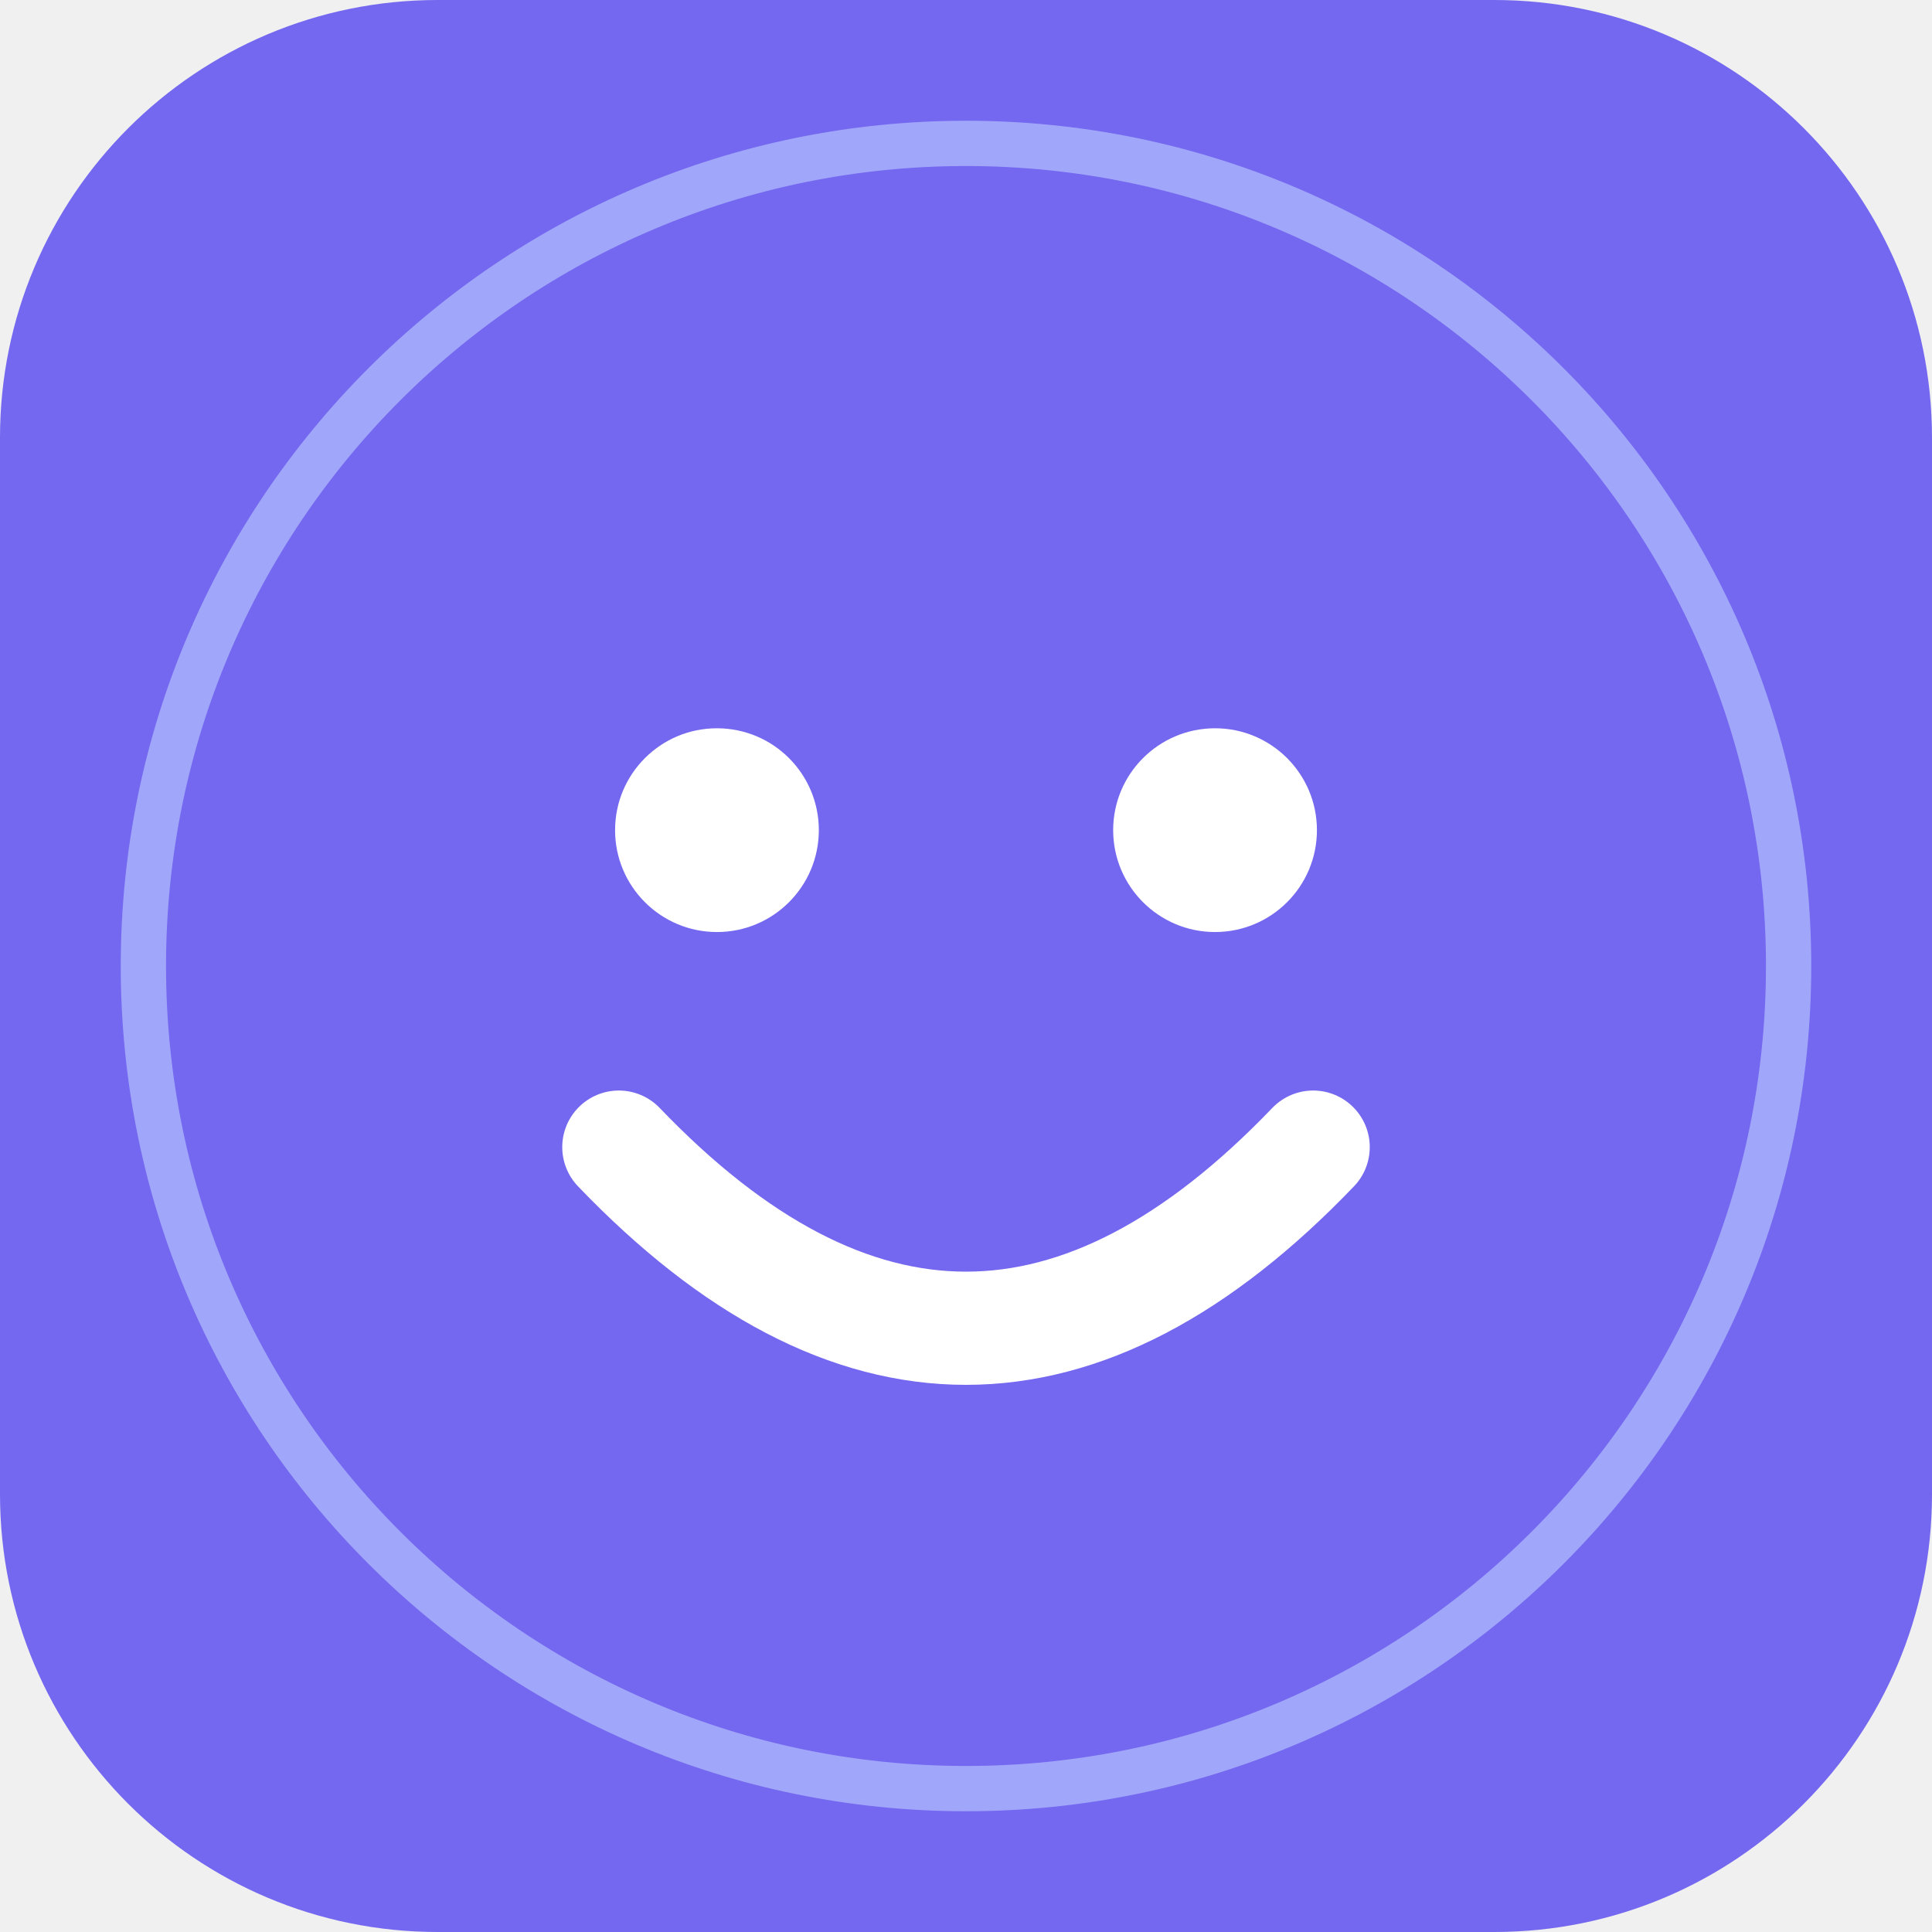
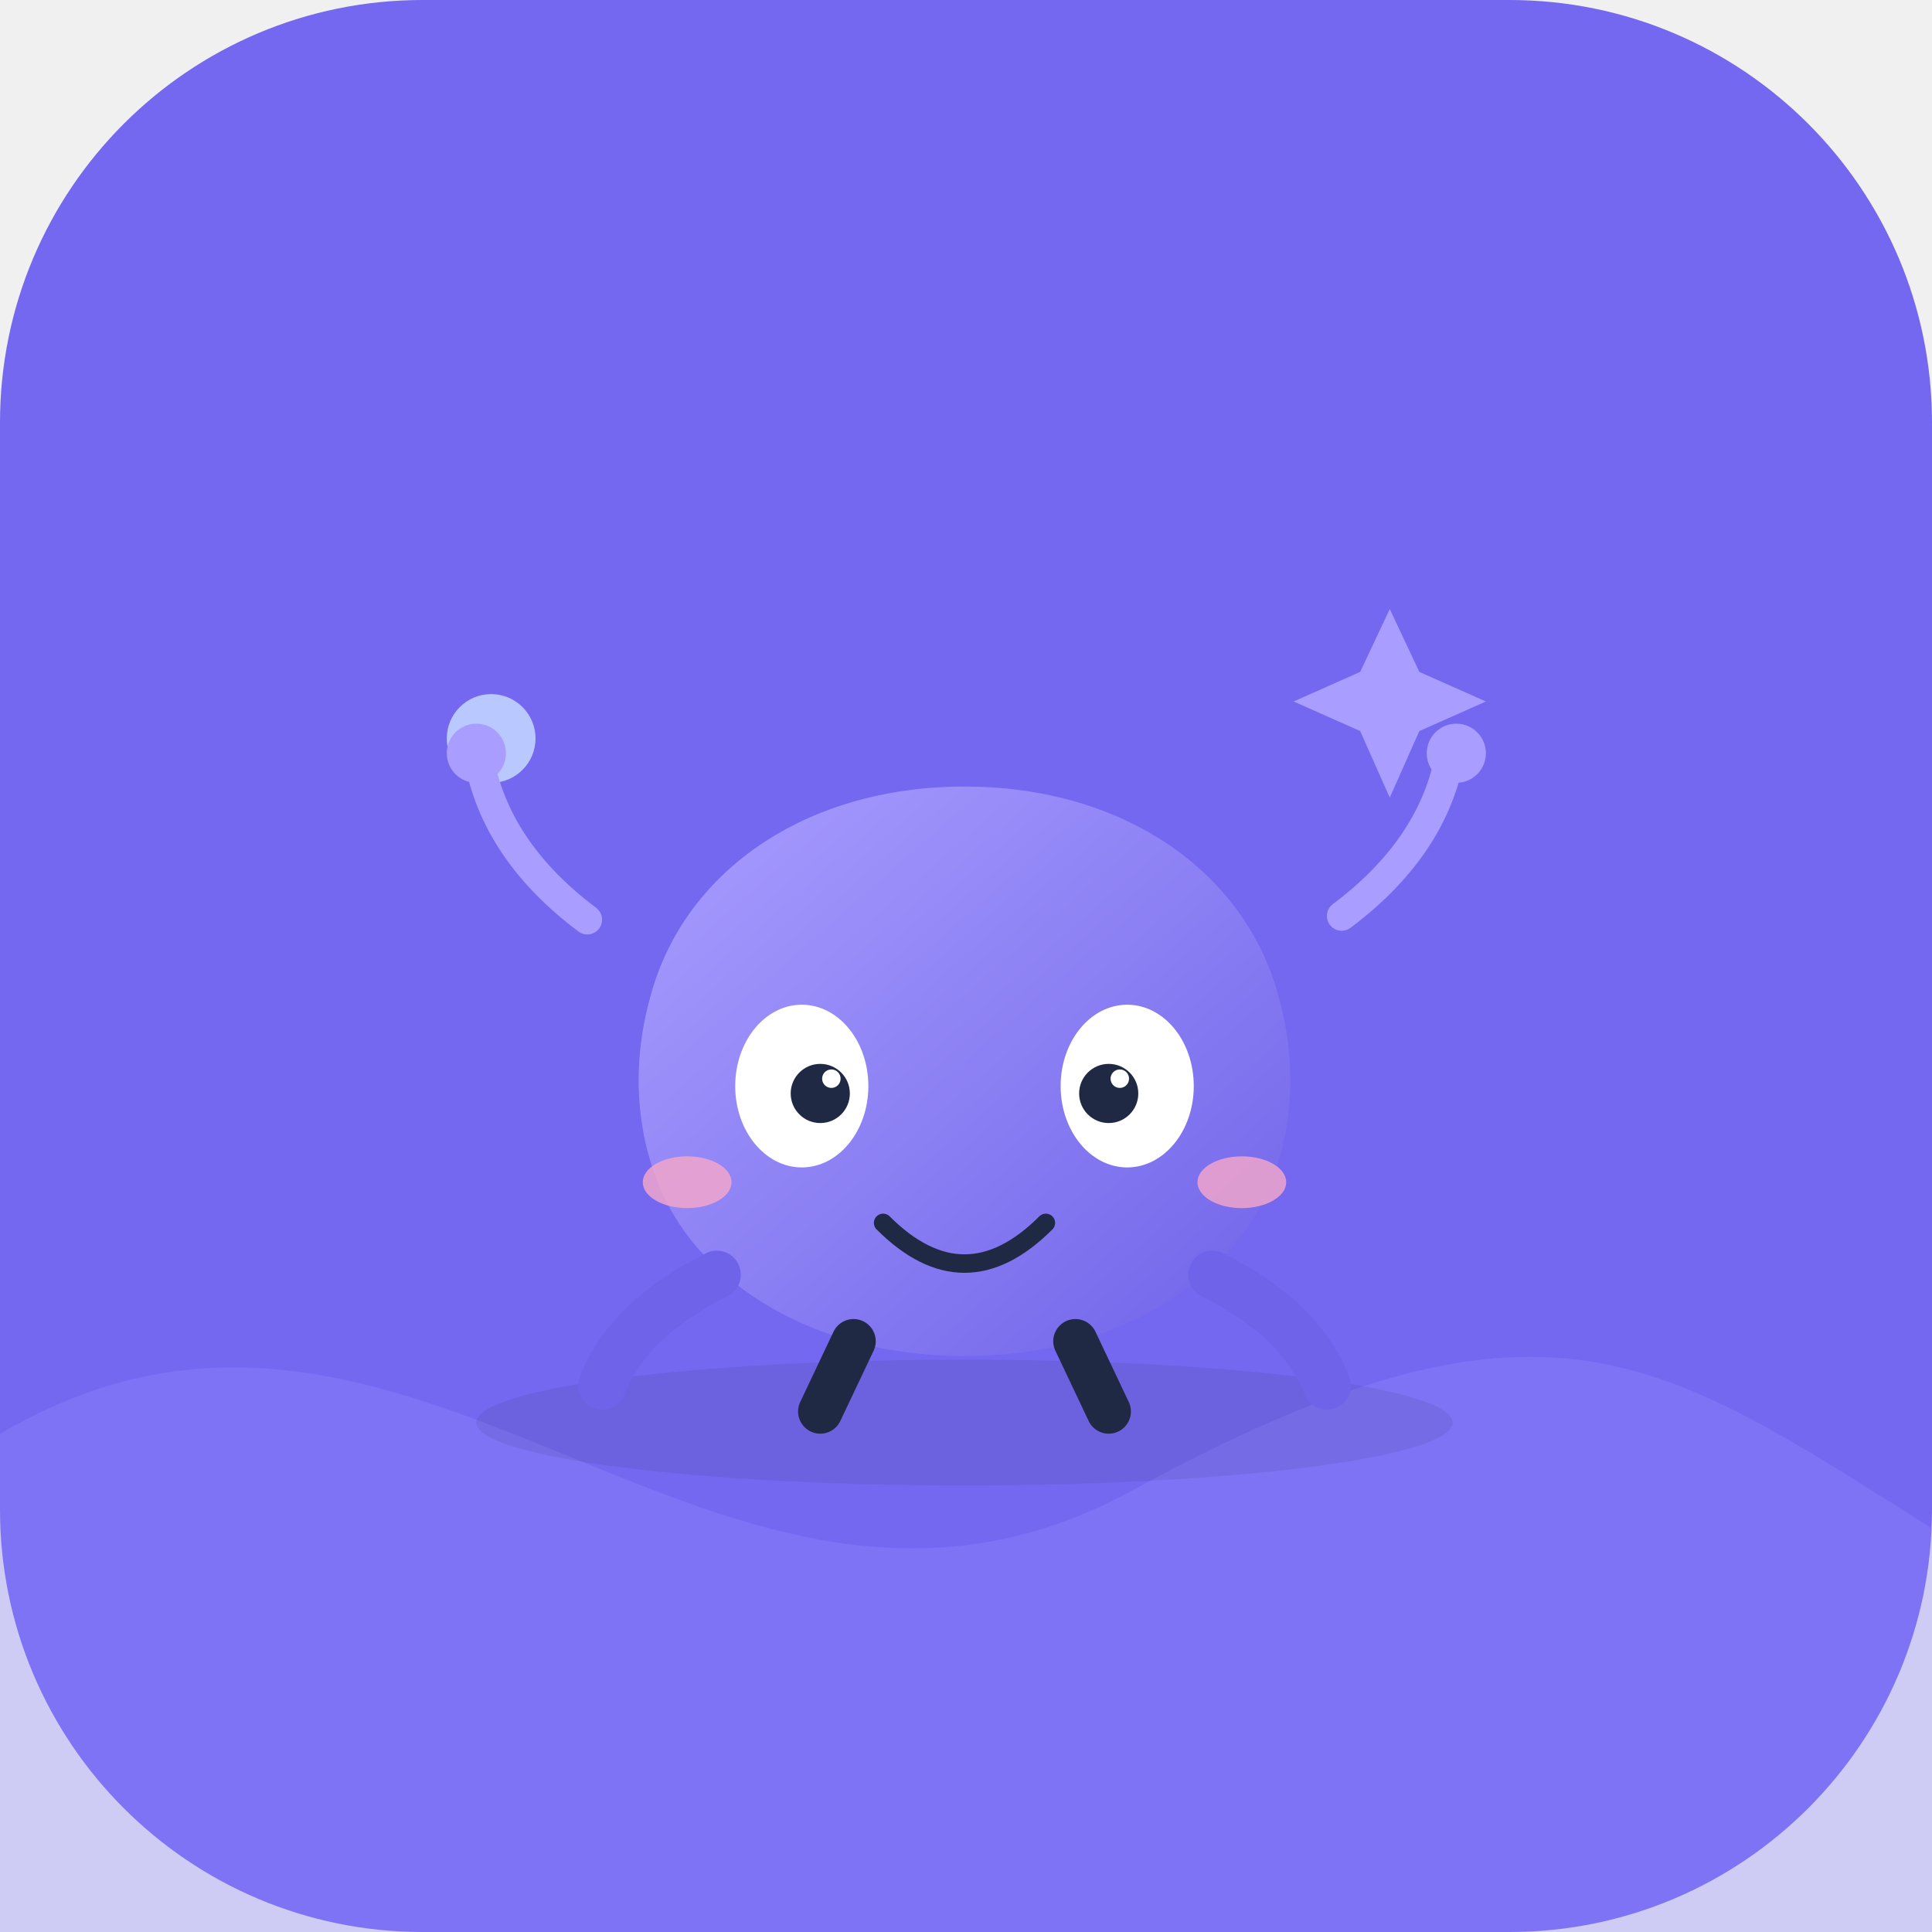
<svg xmlns="http://www.w3.org/2000/svg" viewBox="0 0 512 512">
-   <rect width="512" height="512" rx="116" fill="#7467F0" />
-   <circle cx="190" cy="220" r="27" fill="#fff" />
-   <circle cx="322" cy="220" r="27" fill="#fff" />
-   <path d="M164 304 Q256 400 348 304" fill="none" stroke="#fff" stroke-width="30" stroke-linecap="round" />
-   <circle cx="256" cy="256" r="218" fill="none" stroke="#B9C9FF" stroke-width="12" opacity=".65" />
+   <rect width="512" height="512" rx="112" fill="#7467F0" />
+   <path d="M0 380C110 315 190 455 300 395S440 360 512 405V512H0Z" fill="#8F86FF" opacity=".35" />
+   <g transform="translate(40 83) scale(.98)">
+     <defs>
+       <linearGradient id="buddyBody" x1="0" y1="0" x2="1" y2="1">
+         <stop stop-color="#A99EFF" />
+         <stop offset="1" stop-color="#6F63E9" />
+       </linearGradient>
+       <linearGradient id="buddySide" x1="0" y1="0" x2="1" y2="1">
+         <stop stop-color="#D8D5FF" />
+         <stop offset="1" stop-color="#A9BFFF" />
+       </linearGradient>
+     </defs>
+     <ellipse cx="220" cy="300" rx="132" ry="17" fill="#202943" opacity=".10" />
+     <circle cx="92" cy="115" r="12" fill="#B9C9FF" />
+     <path d="M335 80l8 17 18 8-18 8-8 18-8-18-18-8 18-8z" fill="#A99EFF" />
+     <path d="M148 253c-15-17-20-43-13-68 9-34 42-57 85-57s76 23 85 57c7 25 2 51-13 68-17 19-43 29-72 29s-55-10-72-29z" fill="url(#buddyBody)" />
+     <ellipse cx="176" cy="209" rx="18" ry="22" fill="#fff" />
+     <ellipse cx="264" cy="209" rx="18" ry="22" fill="#fff" />
+     <circle cx="181" cy="211" r="8" fill="#202943" />
+     <circle cx="259" cy="211" r="8" fill="#202943" />
+     <circle cx="184" cy="207" r="2.5" fill="#fff" />
+     <circle cx="262" cy="207" r="2.5" fill="#fff" />
+     <ellipse cx="145" cy="235" rx="12" ry="7" fill="#F6A8C9" opacity=".8" />
+     <ellipse cx="295" cy="235" rx="12" ry="7" fill="#F6A8C9" opacity=".8" />
+     <path d="M198 246q22 22 44 0" fill="none" stroke="#202943" stroke-width="5" stroke-linecap="round" />
+     <path d="M153 260q-24 12-31 30M287 260q24 12 31 30" fill="none" stroke="#6F63E9" stroke-width="13" stroke-linecap="round" />
+     <path d="M190 278l-9 19M250 278l9 19" fill="none" stroke="#202943" stroke-width="12" stroke-linecap="round" />
+     <path d="M118 164q-24-18-29-42" fill="none" stroke="#A99EFF" stroke-width="8" stroke-linecap="round" />
+     <circle cx="88" cy="119" r="8" fill="#A99EFF" />
+     <path d="M322 163q24-18 29-42" fill="none" stroke="#A99EFF" stroke-width="8" stroke-linecap="round" />
+     <circle cx="353" cy="119" r="8" fill="#A99EFF" />
+   </g>
</svg>
